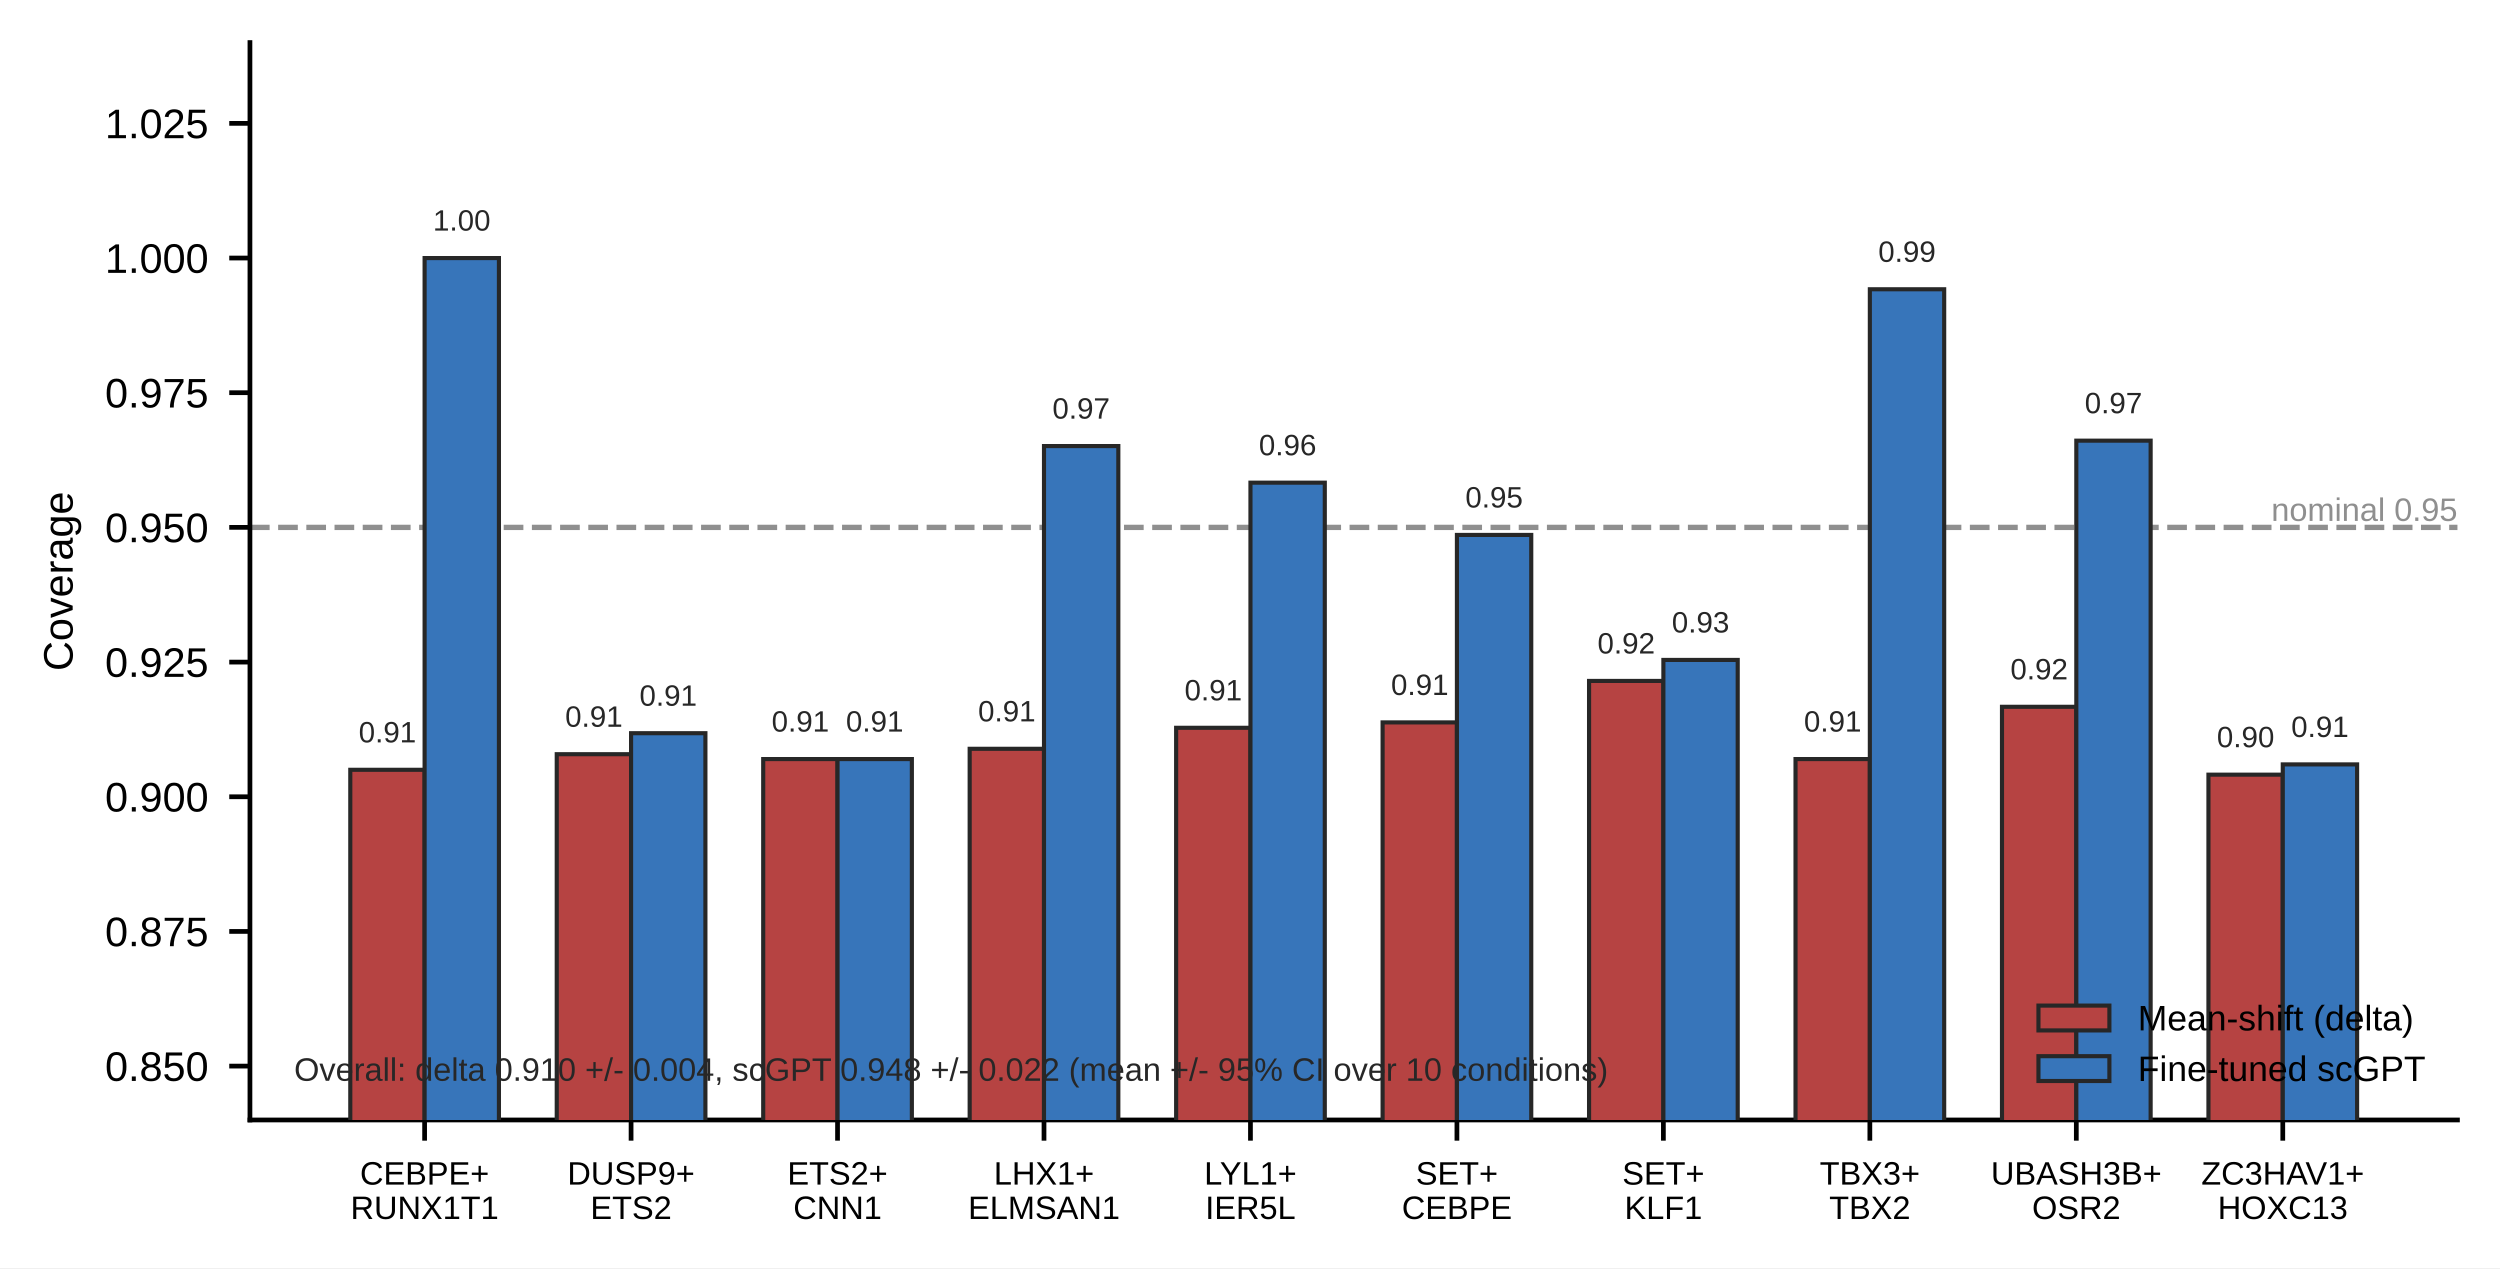
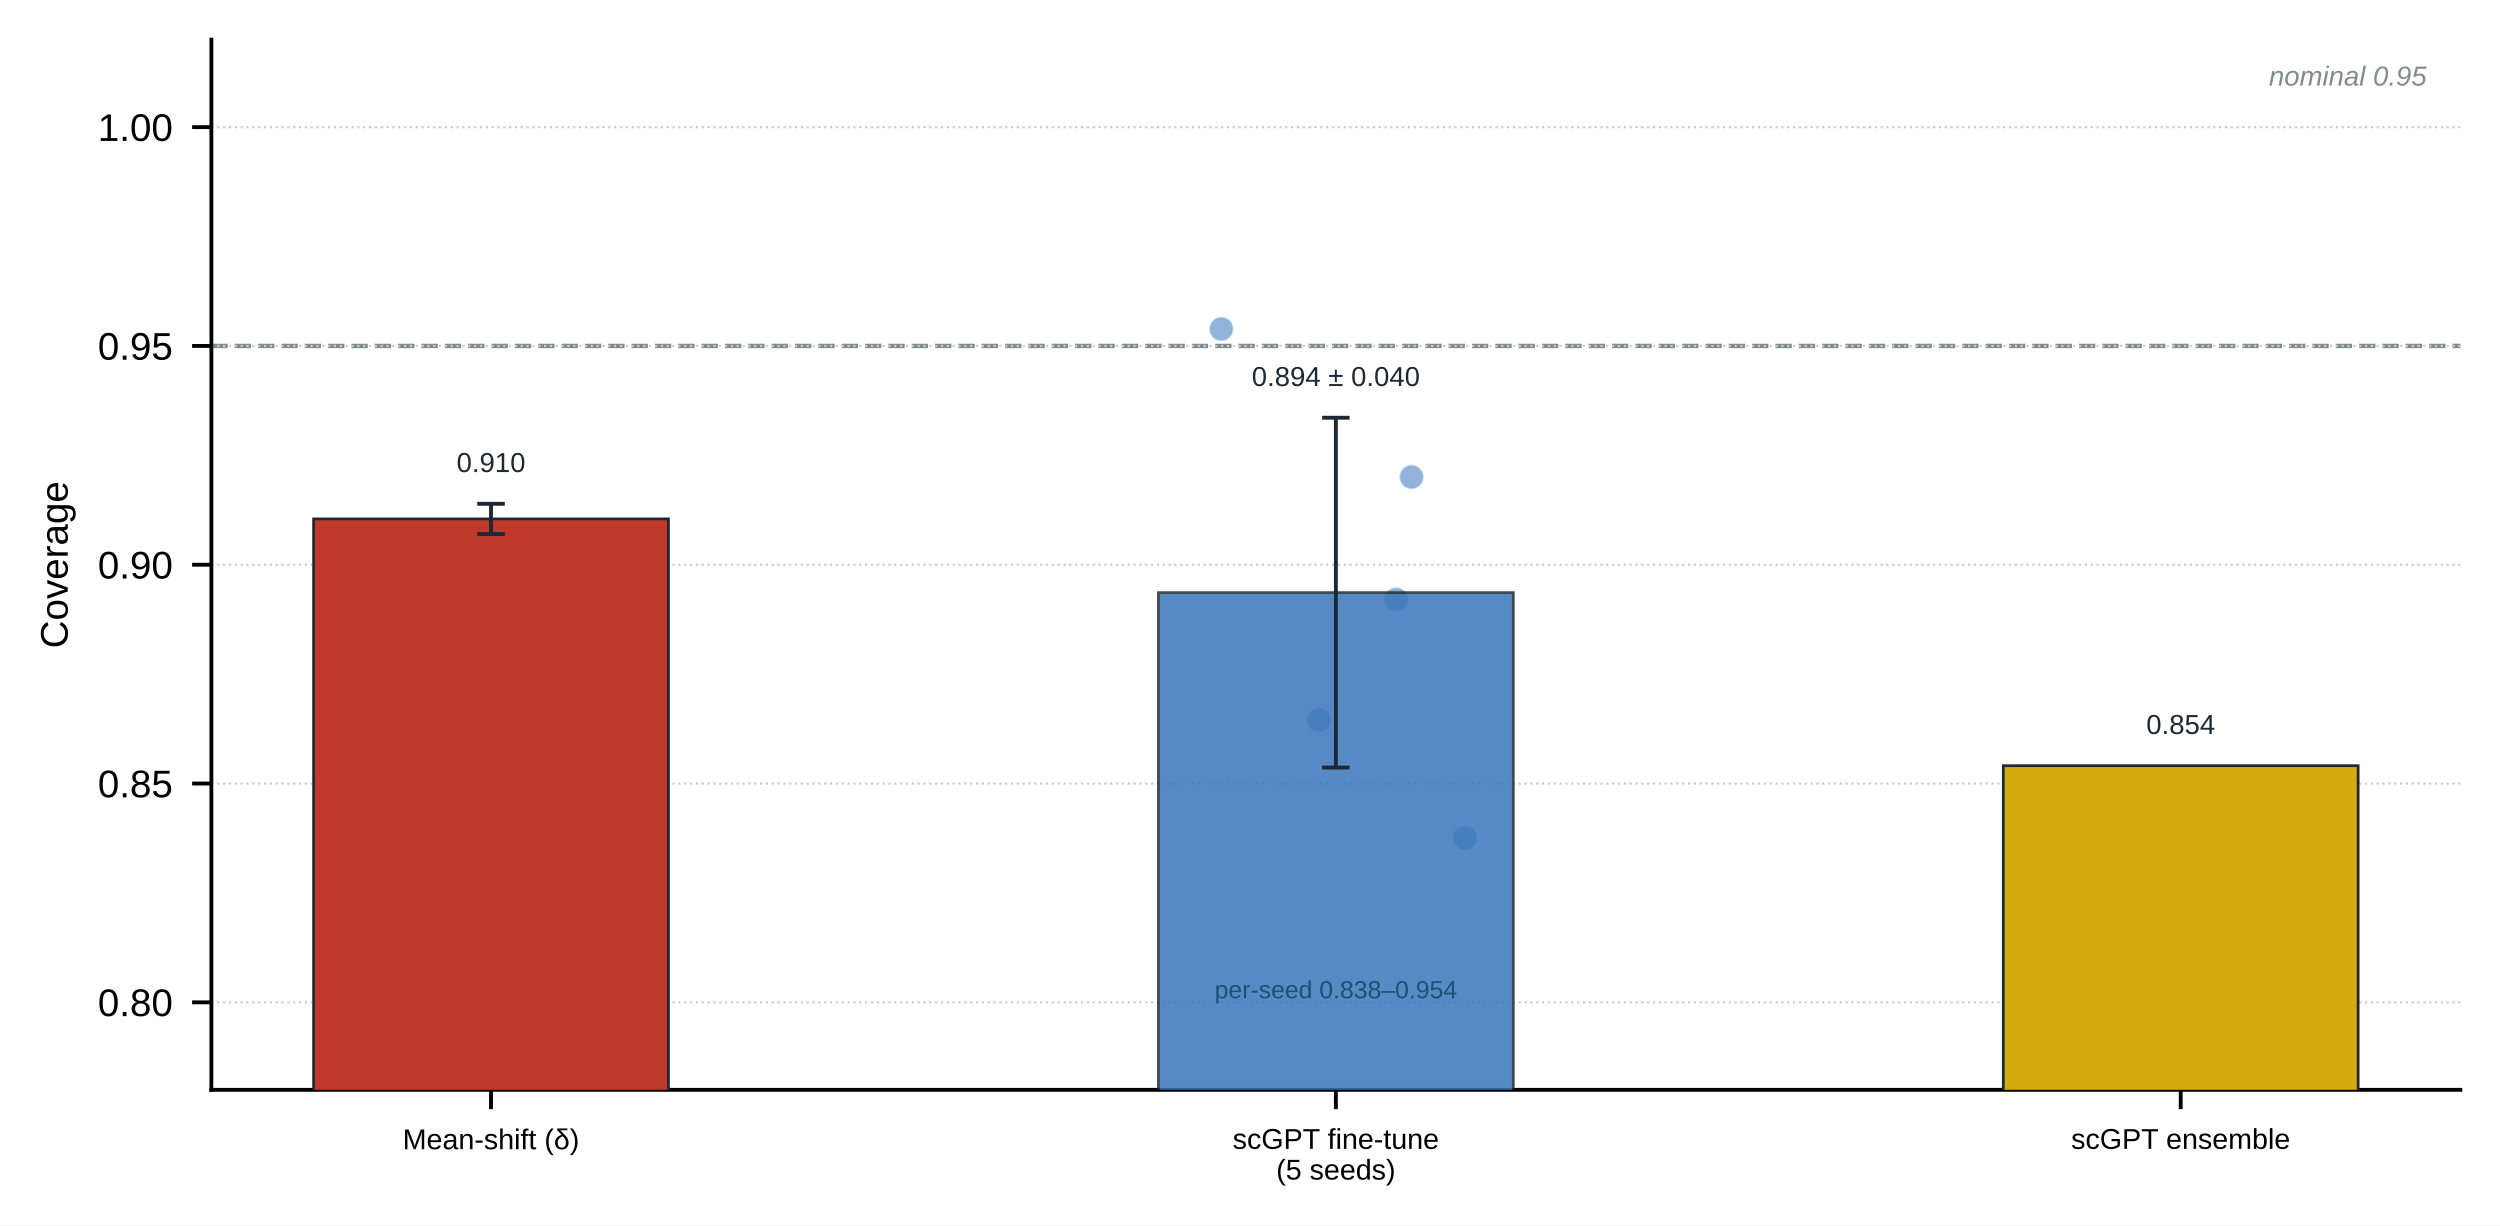
- <svg xmlns="http://www.w3.org/2000/svg" xmlns:xlink="http://www.w3.org/1999/xlink" width="422.941pt" height="214.52pt" viewBox="0 0 422.941 214.52" version="1.1">
+ <svg xmlns="http://www.w3.org/2000/svg" xmlns:xlink="http://www.w3.org/1999/xlink" width="454.065pt" height="222.535pt" viewBox="0 0 454.065 222.535" version="1.1">
  <defs>
    <style type="text/css">*{stroke-linejoin: round; stroke-linecap: butt}</style>
  </defs>
  <g id="figure_1">
    <g id="patch_1">
-       <path d="M 0 214.52  L 422.941 214.52  L 422.941 0  L 0 0  z " style="fill: #ffffff" />
+       <path d="M 0 222.535  L 454.065 222.535  L 454.065 0  L 0 0  z " style="fill: #ffffff" />
    </g>
    <g id="axes_1">
      <g id="patch_2">
-         <path d="M 42.284 189.473  L 415.741 189.473  L 415.741 7.2  L 42.284 7.2  z " style="fill: #ffffff" />
+         <path d="M 38.392 197.942  L 446.865 197.942  L 446.865 7.2  L 38.392 7.2  z " style="fill: #ffffff" />
      </g>
      <g id="line2d_1">
-         <path d="M 42.284 89.223  L 415.741 89.223  " clip-path="url(#p25aace6fb9)" style="fill: none; stroke-dasharray: 3.33,1.44; stroke-dashoffset: 0; stroke: #8f8f8f; stroke-width: 0.9" />
+         <path d="M 38.392 62.833  L 446.865 62.833  " clip-path="url(#p2ffcd6bc02)" style="fill: none; stroke-dasharray: 2.96,1.28; stroke-dashoffset: 0; stroke: #7f8c8d; stroke-width: 0.8" />
      </g>
      <g id="matplotlib.axis_1">
        <g id="xtick_1">
          <g id="line2d_2">
            <defs>
-               <path id="m4527d78c24" d="M 0 0  L 0 3.5  " style="stroke: #000000; stroke-width: 0.8" />
+               <path id="m7ae8c13d30" d="M 0 0  L 0 3.5  " style="stroke: #000000; stroke-width: 0.7" />
            </defs>
            <g>
-               <use xlink:href="#m4527d78c24" x="71.834" y="189.473" style="stroke: #000000; stroke-width: 0.8" />
+               <use xlink:href="#m7ae8c13d30" x="89.182" y="197.942" style="stroke: #000000; stroke-width: 0.7" />
            </g>
          </g>
          <g id="text_1">
-             <text style="font: 5.5px 'Arial', 'DejaVu Sans', 'Liberation Sans', sans-serif" transform="translate(60.90446 200.4099)">CEBPE+</text>
-             <text style="font: 5.5px 'Arial', 'DejaVu Sans', 'Liberation Sans', sans-serif" transform="translate(59.30344 206.2271)">RUNX1T1</text>
+             <text style="font: 5.2px 'Arial', 'DejaVu Sans', 'Liberation Sans', sans-serif; text-anchor: middle" x="89.182" y="208.728" transform="rotate(-0 89.18235 208.7278)">Mean-shift (δ)</text>
          </g>
        </g>
        <g id="xtick_2">
          <g id="line2d_3">
            <g>
-               <use xlink:href="#m4527d78c24" x="106.763" y="189.473" style="stroke: #000000; stroke-width: 0.8" />
+               <use xlink:href="#m7ae8c13d30" x="242.628" y="197.942" style="stroke: #000000; stroke-width: 0.7" />
            </g>
          </g>
          <g id="text_2">
-             <text style="font: 5.5px 'Arial', 'DejaVu Sans', 'Liberation Sans', sans-serif" transform="translate(95.98648 200.4099)">DUSP9+</text>
-             <text style="font: 5.5px 'Arial', 'DejaVu Sans', 'Liberation Sans', sans-serif" transform="translate(99.88504 206.2271)">ETS2</text>
+             <text style="font: 5.2px 'Arial', 'DejaVu Sans', 'Liberation Sans', sans-serif" transform="translate(223.8897 208.6644)">scGPT fine-tune</text>
+             <text style="font: 5.2px 'Arial', 'DejaVu Sans', 'Liberation Sans', sans-serif" transform="translate(231.7912 214.2405)">(5 seeds)</text>
          </g>
        </g>
        <g id="xtick_3">
          <g id="line2d_4">
            <g>
-               <use xlink:href="#m4527d78c24" x="141.691" y="189.473" style="stroke: #000000; stroke-width: 0.8" />
+               <use xlink:href="#m7ae8c13d30" x="396.074" y="197.942" style="stroke: #000000; stroke-width: 0.7" />
            </g>
          </g>
          <g id="text_3">
-             <text style="font: 5.5px 'Arial', 'DejaVu Sans', 'Liberation Sans', sans-serif" transform="translate(133.2075 200.4099)">ETS2+</text>
-             <text style="font: 5.5px 'Arial', 'DejaVu Sans', 'Liberation Sans', sans-serif" transform="translate(134.2039 206.2271)">CNN1</text>
-           </g>
-         </g>
-         <g id="xtick_4">
-           <g id="line2d_5">
-             <g>
-               <use xlink:href="#m4527d78c24" x="176.62" y="189.473" style="stroke: #000000; stroke-width: 0.8" />
-             </g>
-           </g>
-           <g id="text_4">
-             <text style="font: 5.5px 'Arial', 'DejaVu Sans', 'Liberation Sans', sans-serif" transform="translate(168.1348 200.4099)">LHX1+</text>
-             <text style="font: 5.5px 'Arial', 'DejaVu Sans', 'Liberation Sans', sans-serif" transform="translate(163.7817 206.2271)">ELMSAN1</text>
-           </g>
-         </g>
-         <g id="xtick_5">
-           <g id="line2d_6">
-             <g>
-               <use xlink:href="#m4527d78c24" x="211.548" y="189.473" style="stroke: #000000; stroke-width: 0.8" />
-             </g>
-           </g>
-           <g id="text_5">
-             <text style="font: 5.5px 'Arial', 'DejaVu Sans', 'Liberation Sans', sans-serif" transform="translate(203.723 200.4099)">LYL1+</text>
-             <text style="font: 5.5px 'Arial', 'DejaVu Sans', 'Liberation Sans', sans-serif" transform="translate(203.9056 206.2271)">IER5L</text>
-           </g>
-         </g>
-         <g id="xtick_6">
-           <g id="line2d_7">
-             <g>
-               <use xlink:href="#m4527d78c24" x="246.477" y="189.473" style="stroke: #000000; stroke-width: 0.8" />
-             </g>
-           </g>
-           <g id="text_6">
-             <text style="font: 5.5px 'Arial', 'DejaVu Sans', 'Liberation Sans', sans-serif" transform="translate(239.5226 200.4099)">SET+</text>
-             <text style="font: 5.5px 'Arial', 'DejaVu Sans', 'Liberation Sans', sans-serif" transform="translate(237.1538 206.2271)">CEBPE</text>
-           </g>
-         </g>
-         <g id="xtick_7">
-           <g id="line2d_8">
-             <g>
-               <use xlink:href="#m4527d78c24" x="281.406" y="189.473" style="stroke: #000000; stroke-width: 0.8" />
-             </g>
-           </g>
-           <g id="text_7">
-             <text style="font: 5.5px 'Arial', 'DejaVu Sans', 'Liberation Sans', sans-serif" transform="translate(274.4512 200.4099)">SET+</text>
-             <text style="font: 5.5px 'Arial', 'DejaVu Sans', 'Liberation Sans', sans-serif" transform="translate(274.8332 206.2271)">KLF1</text>
-           </g>
-         </g>
-         <g id="xtick_8">
-           <g id="line2d_9">
-             <g>
-               <use xlink:href="#m4527d78c24" x="316.334" y="189.473" style="stroke: #000000; stroke-width: 0.8" />
-             </g>
-           </g>
-           <g id="text_8">
-             <text style="font: 5.5px 'Arial', 'DejaVu Sans', 'Liberation Sans', sans-serif" transform="translate(307.8506 200.4099)">TBX3+</text>
-             <text style="font: 5.5px 'Arial', 'DejaVu Sans', 'Liberation Sans', sans-serif" transform="translate(309.4568 206.2271)">TBX2</text>
-           </g>
-         </g>
-         <g id="xtick_9">
-           <g id="line2d_10">
-             <g>
-               <use xlink:href="#m4527d78c24" x="351.263" y="189.473" style="stroke: #000000; stroke-width: 0.8" />
-             </g>
-           </g>
-           <g id="text_9">
-             <text style="font: 5.5px 'Arial', 'DejaVu Sans', 'Liberation Sans', sans-serif" transform="translate(336.8182 200.4099)">UBASH3B+</text>
-             <text style="font: 5.5px 'Arial', 'DejaVu Sans', 'Liberation Sans', sans-serif" transform="translate(343.7744 206.2271)">OSR2</text>
-           </g>
-         </g>
-         <g id="xtick_10">
-           <g id="line2d_11">
-             <g>
-               <use xlink:href="#m4527d78c24" x="386.192" y="189.473" style="stroke: #000000; stroke-width: 0.8" />
-             </g>
-           </g>
-           <g id="text_10">
-             <text style="font: 5.5px 'Arial', 'DejaVu Sans', 'Liberation Sans', sans-serif" transform="translate(372.4094 200.4099)">ZC3HAV1+</text>
-             <text style="font: 5.5px 'Arial', 'DejaVu Sans', 'Liberation Sans', sans-serif" transform="translate(375.1877 206.2271)">HOXC13</text>
+             <text style="font: 5.2px 'Arial', 'DejaVu Sans', 'Liberation Sans', sans-serif; text-anchor: middle" x="396.074" y="208.664" transform="rotate(-0 396.0744 208.6644)">scGPT ensemble</text>
          </g>
        </g>
      </g>
      <g id="matplotlib.axis_2">
        <g id="ytick_1">
+           <g id="line2d_5">
+             <path d="M 38.392 182.047  L 446.865 182.047  " clip-path="url(#p2ffcd6bc02)" style="fill: none; stroke-dasharray: 0.4,0.66; stroke-dashoffset: 0; stroke: #cccccc; stroke-width: 0.4" />
+           </g>
+           <g id="line2d_6">
+             <defs>
+               <path id="md5731697a2" d="M 0 0  L -3.5 0  " style="stroke: #000000; stroke-width: 0.7" />
+             </defs>
+             <g>
+               <use xlink:href="#md5731697a2" x="38.392" y="182.047" style="stroke: #000000; stroke-width: 0.7" />
+             </g>
+           </g>
+           <g id="text_4">
+             <text style="font: 7px 'Arial', 'DejaVu Sans', 'Liberation Sans', sans-serif; text-anchor: end" x="31.392" y="184.552" transform="rotate(-0 31.39172 184.5524)">0.80</text>
+           </g>
+         </g>
+         <g id="ytick_2">
+           <g id="line2d_7">
+             <path d="M 38.392 142.309  L 446.865 142.309  " clip-path="url(#p2ffcd6bc02)" style="fill: none; stroke-dasharray: 0.4,0.66; stroke-dashoffset: 0; stroke: #cccccc; stroke-width: 0.4" />
+           </g>
+           <g id="line2d_8">
+             <g>
+               <use xlink:href="#md5731697a2" x="38.392" y="142.309" style="stroke: #000000; stroke-width: 0.7" />
+             </g>
+           </g>
+           <g id="text_5">
+             <text style="font: 7px 'Arial', 'DejaVu Sans', 'Liberation Sans', sans-serif; text-anchor: end" x="31.392" y="144.814" transform="rotate(-0 31.39172 144.8144)">0.85</text>
+           </g>
+         </g>
+         <g id="ytick_3">
+           <g id="line2d_9">
+             <path d="M 38.392 102.571  L 446.865 102.571  " clip-path="url(#p2ffcd6bc02)" style="fill: none; stroke-dasharray: 0.4,0.66; stroke-dashoffset: 0; stroke: #cccccc; stroke-width: 0.4" />
+           </g>
+           <g id="line2d_10">
+             <g>
+               <use xlink:href="#md5731697a2" x="38.392" y="102.571" style="stroke: #000000; stroke-width: 0.7" />
+             </g>
+           </g>
+           <g id="text_6">
+             <text style="font: 7px 'Arial', 'DejaVu Sans', 'Liberation Sans', sans-serif; text-anchor: end" x="31.392" y="105.076" transform="rotate(-0 31.39172 105.0764)">0.90</text>
+           </g>
+         </g>
+         <g id="ytick_4">
+           <g id="line2d_11">
+             <path d="M 38.392 62.833  L 446.865 62.833  " clip-path="url(#p2ffcd6bc02)" style="fill: none; stroke-dasharray: 0.4,0.66; stroke-dashoffset: 0; stroke: #cccccc; stroke-width: 0.4" />
+           </g>
          <g id="line2d_12">
-             <defs>
-               <path id="mc74a58ad4c" d="M 0 0  L -3.5 0  " style="stroke: #000000; stroke-width: 0.8" />
-             </defs>
-             <g>
-               <use xlink:href="#mc74a58ad4c" x="42.284" y="180.359" style="stroke: #000000; stroke-width: 0.8" />
-             </g>
-           </g>
-           <g id="text_11">
-             <text style="font: 7px 'Arial', 'DejaVu Sans', 'Liberation Sans', sans-serif; text-anchor: end" x="35.284" y="182.865" transform="rotate(-0 35.28437 182.8647)">0.850</text>
-           </g>
-         </g>
-         <g id="ytick_2">
+             <g>
+               <use xlink:href="#md5731697a2" x="38.392" y="62.833" style="stroke: #000000; stroke-width: 0.7" />
+             </g>
+           </g>
+           <g id="text_7">
+             <text style="font: 7px 'Arial', 'DejaVu Sans', 'Liberation Sans', sans-serif; text-anchor: end" x="31.392" y="65.338" transform="rotate(-0 31.39172 65.33842)">0.95</text>
+           </g>
+         </g>
+         <g id="ytick_5">
          <g id="line2d_13">
-             <g>
-               <use xlink:href="#mc74a58ad4c" x="42.284" y="157.575" style="stroke: #000000; stroke-width: 0.8" />
-             </g>
-           </g>
-           <g id="text_12">
-             <text style="font: 7px 'Arial', 'DejaVu Sans', 'Liberation Sans', sans-serif; text-anchor: end" x="35.284" y="160.081" transform="rotate(-0 35.28437 160.0805)">0.875</text>
-           </g>
-         </g>
-         <g id="ytick_3">
+             <path d="M 38.392 23.095  L 446.865 23.095  " clip-path="url(#p2ffcd6bc02)" style="fill: none; stroke-dasharray: 0.4,0.66; stroke-dashoffset: 0; stroke: #cccccc; stroke-width: 0.4" />
+           </g>
          <g id="line2d_14">
            <g>
-               <use xlink:href="#mc74a58ad4c" x="42.284" y="134.791" style="stroke: #000000; stroke-width: 0.8" />
-             </g>
-           </g>
-           <g id="text_13">
-             <text style="font: 7px 'Arial', 'DejaVu Sans', 'Liberation Sans', sans-serif; text-anchor: end" x="35.284" y="137.296" transform="rotate(-0 35.28437 137.2964)">0.900</text>
-           </g>
-         </g>
-         <g id="ytick_4">
-           <g id="line2d_15">
-             <g>
-               <use xlink:href="#mc74a58ad4c" x="42.284" y="112.007" style="stroke: #000000; stroke-width: 0.8" />
-             </g>
-           </g>
-           <g id="text_14">
-             <text style="font: 7px 'Arial', 'DejaVu Sans', 'Liberation Sans', sans-serif; text-anchor: end" x="35.284" y="114.512" transform="rotate(-0 35.28437 114.5122)">0.925</text>
-           </g>
-         </g>
-         <g id="ytick_5">
-           <g id="line2d_16">
-             <g>
-               <use xlink:href="#mc74a58ad4c" x="42.284" y="89.223" style="stroke: #000000; stroke-width: 0.8" />
-             </g>
-           </g>
-           <g id="text_15">
-             <text style="font: 7px 'Arial', 'DejaVu Sans', 'Liberation Sans', sans-serif; text-anchor: end" x="35.284" y="91.728" transform="rotate(-0 35.28437 91.72812)">0.950</text>
-           </g>
-         </g>
-         <g id="ytick_6">
-           <g id="line2d_17">
-             <g>
-               <use xlink:href="#mc74a58ad4c" x="42.284" y="66.439" style="stroke: #000000; stroke-width: 0.8" />
-             </g>
-           </g>
-           <g id="text_16">
-             <text style="font: 7px 'Arial', 'DejaVu Sans', 'Liberation Sans', sans-serif; text-anchor: end" x="35.284" y="68.944" transform="rotate(-0 35.28437 68.94398)">0.975</text>
-           </g>
-         </g>
-         <g id="ytick_7">
-           <g id="line2d_18">
-             <g>
-               <use xlink:href="#mc74a58ad4c" x="42.284" y="43.655" style="stroke: #000000; stroke-width: 0.8" />
-             </g>
-           </g>
-           <g id="text_17">
-             <text style="font: 7px 'Arial', 'DejaVu Sans', 'Liberation Sans', sans-serif; text-anchor: end" x="35.284" y="46.16" transform="rotate(-0 35.28437 46.15985)">1.000</text>
-           </g>
-         </g>
-         <g id="ytick_8">
-           <g id="line2d_19">
-             <g>
-               <use xlink:href="#mc74a58ad4c" x="42.284" y="20.87" style="stroke: #000000; stroke-width: 0.8" />
-             </g>
-           </g>
-           <g id="text_18">
-             <text style="font: 7px 'Arial', 'DejaVu Sans', 'Liberation Sans', sans-serif; text-anchor: end" x="35.284" y="23.376" transform="rotate(-0 35.28437 23.37571)">1.025</text>
-           </g>
-         </g>
-         <g id="text_19">
-           <text style="font: 7px 'Arial', 'DejaVu Sans', 'Liberation Sans', sans-serif; text-anchor: middle" x="12.296" y="98.337" transform="rotate(-90 12.29578 98.33653)">Coverage</text>
+               <use xlink:href="#md5731697a2" x="38.392" y="23.095" style="stroke: #000000; stroke-width: 0.7" />
+             </g>
+           </g>
+           <g id="text_8">
+             <text style="font: 7px 'Arial', 'DejaVu Sans', 'Liberation Sans', sans-serif; text-anchor: end" x="31.392" y="25.6" transform="rotate(-0 31.39172 25.60043)">1.00</text>
+           </g>
+         </g>
+         <g id="text_9">
+           <text style="font: 7px 'Arial', 'DejaVu Sans', 'Liberation Sans', sans-serif; text-anchor: middle" x="12.296" y="102.571" transform="rotate(-90 12.29578 102.5712)">Coverage</text>
+         </g>
+       </g>
+       <g id="PathCollection_1">
+         <defs>
+           <path id="mce9e1fc95e" d="M 0 2.236  C 0.593 2.236 1.162 2 1.581 1.581  C 2 1.162 2.236 0.593 2.236 0  C 2.236 -0.593 2 -1.162 1.581 -1.581  C 1.162 -2 0.593 -2.236 0 -2.236  C -0.593 -2.236 -1.162 -2 -1.581 -1.581  C -2 -1.162 -2.236 -0.593 -2.236 0  C -2.236 0.593 -2 1.162 -1.581 1.581  C -1.162 2 -0.593 2.236 0 2.236  z " style="stroke: #ffffff; stroke-opacity: 0.55; stroke-width: 0.35" />
+         </defs>
+         <g clip-path="url(#p2ffcd6bc02)">
+           <use xlink:href="#mce9e1fc95e" x="221.824" y="59.753" style="fill: #3775ba; fill-opacity: 0.55; stroke: #ffffff; stroke-opacity: 0.55; stroke-width: 0.35" />
+           <use xlink:href="#mce9e1fc95e" x="256.373" y="86.63" style="fill: #3775ba; fill-opacity: 0.55; stroke: #ffffff; stroke-opacity: 0.55; stroke-width: 0.35" />
+           <use xlink:href="#mce9e1fc95e" x="239.604" y="130.757" style="fill: #3775ba; fill-opacity: 0.55; stroke: #ffffff; stroke-opacity: 0.55; stroke-width: 0.35" />
+           <use xlink:href="#mce9e1fc95e" x="253.601" y="108.886" style="fill: #3775ba; fill-opacity: 0.55; stroke: #ffffff; stroke-opacity: 0.55; stroke-width: 0.35" />
+           <use xlink:href="#mce9e1fc95e" x="266.099" y="152.167" style="fill: #3775ba; fill-opacity: 0.55; stroke: #ffffff; stroke-opacity: 0.55; stroke-width: 0.35" />
        </g>
      </g>
      <g id="patch_3">
-         <path d="M 42.284 189.473  L 42.284 7.2  " style="fill: none; stroke: #000000; stroke-width: 0.8; stroke-linejoin: miter; stroke-linecap: square" />
+         <path d="M 38.392 197.942  L 38.392 7.2  " style="fill: none; stroke: #000000; stroke-width: 0.7; stroke-linejoin: miter; stroke-linecap: square" />
      </g>
      <g id="patch_4">
-         <path d="M 42.284 189.473  L 415.741 189.473  " style="fill: none; stroke: #000000; stroke-width: 0.8; stroke-linejoin: miter; stroke-linecap: square" />
+         <path d="M 38.392 197.942  L 446.865 197.942  " style="fill: none; stroke: #000000; stroke-width: 0.7; stroke-linejoin: miter; stroke-linecap: square" />
      </g>
      <g id="patch_5">
-         <path d="M 59.26 955.02  L 71.834 955.02  L 71.834 130.234  L 59.26 130.234  z " clip-path="url(#p25aace6fb9)" style="fill: #b64342; stroke: #272727; stroke-width: 0.7; stroke-linejoin: miter" />
+         <path d="M 56.959 817.855  L 121.406 817.855  L 121.406 94.25  L 56.959 94.25  z " clip-path="url(#p2ffcd6bc02)" style="fill: #c0392b; stroke: #1c2833; stroke-width: 0.5; stroke-linejoin: miter" />
+       </g>
+       <g id="text_10">
+         <text style="fill: #1c2833; font: 5px 'Arial', 'DejaVu Sans', 'Liberation Sans', sans-serif; text-anchor: middle" x="89.182" y="85.737" transform="rotate(-0 89.18235 85.73702)">0.910</text>
      </g>
      <g id="patch_6">
-         <path d="M 94.188 955.02  L 106.763 955.02  L 106.763 127.591  L 94.188 127.591  z " clip-path="url(#p25aace6fb9)" style="fill: #b64342; stroke: #272727; stroke-width: 0.7; stroke-linejoin: miter" />
+         <path d="M 210.405 817.855  L 274.852 817.855  L 274.852 107.639  L 210.405 107.639  z " clip-path="url(#p2ffcd6bc02)" style="fill: #3775ba; opacity: 0.85; stroke: #1c2833; stroke-width: 0.5; stroke-linejoin: miter" />
+       </g>
+       <g id="text_11">
+         <text style="fill: #1c2833; font: 5px 'Arial', 'DejaVu Sans', 'Liberation Sans', sans-serif; text-anchor: middle" x="242.628" y="70.111" transform="rotate(-0 242.6284 70.11089)">0.894 ± 0.040</text>
+       </g>
+       <g id="text_12">
+         <text style="fill: #1a5276; font: 4.5px 'Arial', 'DejaVu Sans', 'Liberation Sans', sans-serif; text-anchor: middle" x="242.628" y="181.308" transform="rotate(-0 242.6284 181.3077)">per-seed 0.838–0.954</text>
      </g>
      <g id="patch_7">
-         <path d="M 129.117 955.02  L 141.691 955.02  L 141.691 128.412  L 129.117 128.412  z " clip-path="url(#p25aace6fb9)" style="fill: #b64342; stroke: #272727; stroke-width: 0.7; stroke-linejoin: miter" />
-       </g>
-       <g id="patch_8">
-         <path d="M 164.046 955.02  L 176.62 955.02  L 176.62 126.68  L 164.046 126.68  z " clip-path="url(#p25aace6fb9)" style="fill: #b64342; stroke: #272727; stroke-width: 0.7; stroke-linejoin: miter" />
-       </g>
-       <g id="patch_9">
-         <path d="M 198.974 955.02  L 211.548 955.02  L 211.548 123.126  L 198.974 123.126  z " clip-path="url(#p25aace6fb9)" style="fill: #b64342; stroke: #272727; stroke-width: 0.7; stroke-linejoin: miter" />
-       </g>
-       <g id="patch_10">
-         <path d="M 233.903 955.02  L 246.477 955.02  L 246.477 122.214  L 233.903 122.214  z " clip-path="url(#p25aace6fb9)" style="fill: #b64342; stroke: #272727; stroke-width: 0.7; stroke-linejoin: miter" />
-       </g>
-       <g id="patch_11">
-         <path d="M 268.831 955.02  L 281.406 955.02  L 281.406 115.197  L 268.831 115.197  z " clip-path="url(#p25aace6fb9)" style="fill: #b64342; stroke: #272727; stroke-width: 0.7; stroke-linejoin: miter" />
-       </g>
-       <g id="patch_12">
-         <path d="M 303.76 955.02  L 316.334 955.02  L 316.334 128.412  L 303.76 128.412  z " clip-path="url(#p25aace6fb9)" style="fill: #b64342; stroke: #272727; stroke-width: 0.7; stroke-linejoin: miter" />
-       </g>
-       <g id="patch_13">
-         <path d="M 338.689 955.02  L 351.263 955.02  L 351.263 119.571  L 338.689 119.571  z " clip-path="url(#p25aace6fb9)" style="fill: #b64342; stroke: #272727; stroke-width: 0.7; stroke-linejoin: miter" />
-       </g>
-       <g id="patch_14">
-         <path d="M 373.617 955.02  L 386.192 955.02  L 386.192 131.055  L 373.617 131.055  z " clip-path="url(#p25aace6fb9)" style="fill: #b64342; stroke: #272727; stroke-width: 0.7; stroke-linejoin: miter" />
-       </g>
-       <g id="patch_15">
-         <path d="M 71.834 955.02  L 84.408 955.02  L 84.408 43.655  L 71.834 43.655  z " clip-path="url(#p25aace6fb9)" style="fill: #3775ba; stroke: #272727; stroke-width: 0.7; stroke-linejoin: miter" />
-       </g>
-       <g id="patch_16">
-         <path d="M 106.763 955.02  L 119.337 955.02  L 119.337 124.037  L 106.763 124.037  z " clip-path="url(#p25aace6fb9)" style="fill: #3775ba; stroke: #272727; stroke-width: 0.7; stroke-linejoin: miter" />
-       </g>
-       <g id="patch_17">
-         <path d="M 141.691 955.02  L 154.266 955.02  L 154.266 128.412  L 141.691 128.412  z " clip-path="url(#p25aace6fb9)" style="fill: #3775ba; stroke: #272727; stroke-width: 0.7; stroke-linejoin: miter" />
-       </g>
-       <g id="patch_18">
-         <path d="M 176.62 955.02  L 189.194 955.02  L 189.194 75.461  L 176.62 75.461  z " clip-path="url(#p25aace6fb9)" style="fill: #3775ba; stroke: #272727; stroke-width: 0.7; stroke-linejoin: miter" />
-       </g>
-       <g id="patch_19">
-         <path d="M 211.548 955.02  L 224.123 955.02  L 224.123 81.659  L 211.548 81.659  z " clip-path="url(#p25aace6fb9)" style="fill: #3775ba; stroke: #272727; stroke-width: 0.7; stroke-linejoin: miter" />
-       </g>
-       <g id="patch_20">
-         <path d="M 246.477 955.02  L 259.051 955.02  L 259.051 90.499  L 246.477 90.499  z " clip-path="url(#p25aace6fb9)" style="fill: #3775ba; stroke: #272727; stroke-width: 0.7; stroke-linejoin: miter" />
-       </g>
-       <g id="patch_21">
-         <path d="M 281.406 955.02  L 293.98 955.02  L 293.98 111.642  L 281.406 111.642  z " clip-path="url(#p25aace6fb9)" style="fill: #3775ba; stroke: #272727; stroke-width: 0.7; stroke-linejoin: miter" />
-       </g>
-       <g id="patch_22">
-         <path d="M 316.334 955.02  L 328.909 955.02  L 328.909 48.941  L 316.334 48.941  z " clip-path="url(#p25aace6fb9)" style="fill: #3775ba; stroke: #272727; stroke-width: 0.7; stroke-linejoin: miter" />
-       </g>
-       <g id="patch_23">
-         <path d="M 351.263 955.02  L 363.837 955.02  L 363.837 74.55  L 351.263 74.55  z " clip-path="url(#p25aace6fb9)" style="fill: #3775ba; stroke: #272727; stroke-width: 0.7; stroke-linejoin: miter" />
-       </g>
-       <g id="patch_24">
-         <path d="M 386.192 955.02  L 398.766 955.02  L 398.766 129.323  L 386.192 129.323  z " clip-path="url(#p25aace6fb9)" style="fill: #3775ba; stroke: #272727; stroke-width: 0.7; stroke-linejoin: miter" />
-       </g>
-       <g id="text_20">
-         <text style="fill: #272727; font: 5px 'Arial', 'DejaVu Sans', 'Liberation Sans', sans-serif; text-anchor: middle" x="65.547" y="125.595" transform="rotate(-0 65.54684 125.5951)">0.91</text>
-       </g>
-       <g id="text_21">
-         <text style="fill: #272727; font: 5px 'Arial', 'DejaVu Sans', 'Liberation Sans', sans-serif; text-anchor: middle" x="100.475" y="122.952" transform="rotate(-0 100.4755 122.9522)">0.91</text>
-       </g>
-       <g id="text_22">
-         <text style="fill: #272727; font: 5px 'Arial', 'DejaVu Sans', 'Liberation Sans', sans-serif; text-anchor: middle" x="135.404" y="123.772" transform="rotate(-0 135.4041 123.7724)">0.91</text>
-       </g>
-       <g id="text_23">
-         <text style="fill: #272727; font: 5px 'Arial', 'DejaVu Sans', 'Liberation Sans', sans-serif; text-anchor: middle" x="170.333" y="122.041" transform="rotate(-0 170.3327 122.0408)">0.91</text>
-       </g>
-       <g id="text_24">
-         <text style="fill: #272727; font: 5px 'Arial', 'DejaVu Sans', 'Liberation Sans', sans-serif; text-anchor: middle" x="205.261" y="118.486" transform="rotate(-0 205.2613 118.4865)">0.91</text>
-       </g>
-       <g id="text_25">
-         <text style="fill: #272727; font: 5px 'Arial', 'DejaVu Sans', 'Liberation Sans', sans-serif; text-anchor: middle" x="240.19" y="117.575" transform="rotate(-0 240.19 117.5751)">0.91</text>
-       </g>
-       <g id="text_26">
-         <text style="fill: #272727; font: 5px 'Arial', 'DejaVu Sans', 'Liberation Sans', sans-serif; text-anchor: middle" x="275.119" y="110.558" transform="rotate(-0 275.1186 110.5576)">0.92</text>
-       </g>
-       <g id="text_27">
-         <text style="fill: #272727; font: 5px 'Arial', 'DejaVu Sans', 'Liberation Sans', sans-serif; text-anchor: middle" x="310.047" y="123.772" transform="rotate(-0 310.0472 123.7724)">0.91</text>
-       </g>
-       <g id="text_28">
-         <text style="fill: #272727; font: 5px 'Arial', 'DejaVu Sans', 'Liberation Sans', sans-serif; text-anchor: middle" x="344.976" y="114.932" transform="rotate(-0 344.9758 114.9321)">0.92</text>
-       </g>
-       <g id="text_29">
-         <text style="fill: #272727; font: 5px 'Arial', 'DejaVu Sans', 'Liberation Sans', sans-serif; text-anchor: middle" x="379.904" y="126.415" transform="rotate(-0 379.9045 126.4153)">0.90</text>
-       </g>
-       <g id="text_30">
-         <text style="fill: #272727; font: 5px 'Arial', 'DejaVu Sans', 'Liberation Sans', sans-serif; text-anchor: middle" x="78.121" y="39.015" transform="rotate(-0 78.12114 39.0154)">1.00</text>
-       </g>
-       <g id="text_31">
-         <text style="fill: #272727; font: 5px 'Arial', 'DejaVu Sans', 'Liberation Sans', sans-serif; text-anchor: middle" x="113.05" y="119.398" transform="rotate(-0 113.0498 119.3978)">0.91</text>
-       </g>
-       <g id="text_32">
-         <text style="fill: #272727; font: 5px 'Arial', 'DejaVu Sans', 'Liberation Sans', sans-serif; text-anchor: middle" x="147.978" y="123.772" transform="rotate(-0 147.9784 123.7724)">0.91</text>
-       </g>
-       <g id="text_33">
-         <text style="fill: #272727; font: 5px 'Arial', 'DejaVu Sans', 'Liberation Sans', sans-serif; text-anchor: middle" x="182.907" y="70.822" transform="rotate(-0 182.907 70.82205)">0.97</text>
-       </g>
-       <g id="text_34">
-         <text style="fill: #272727; font: 5px 'Arial', 'DejaVu Sans', 'Liberation Sans', sans-serif; text-anchor: middle" x="217.836" y="77.019" transform="rotate(-0 217.8356 77.01934)">0.96</text>
-       </g>
-       <g id="text_35">
-         <text style="fill: #272727; font: 5px 'Arial', 'DejaVu Sans', 'Liberation Sans', sans-serif; text-anchor: middle" x="252.764" y="85.86" transform="rotate(-0 252.7643 85.85958)">0.95</text>
-       </g>
-       <g id="text_36">
-         <text style="fill: #272727; font: 5px 'Arial', 'DejaVu Sans', 'Liberation Sans', sans-serif; text-anchor: middle" x="287.693" y="107.003" transform="rotate(-0 287.6929 107.0033)">0.93</text>
-       </g>
-       <g id="text_37">
-         <text style="fill: #272727; font: 5px 'Arial', 'DejaVu Sans', 'Liberation Sans', sans-serif; text-anchor: middle" x="322.622" y="44.301" transform="rotate(-0 322.6215 44.30132)">0.99</text>
-       </g>
-       <g id="text_38">
-         <text style="fill: #272727; font: 5px 'Arial', 'DejaVu Sans', 'Liberation Sans', sans-serif; text-anchor: middle" x="357.55" y="69.911" transform="rotate(-0 357.5501 69.91069)">0.97</text>
-       </g>
-       <g id="text_39">
-         <text style="fill: #272727; font: 5px 'Arial', 'DejaVu Sans', 'Liberation Sans', sans-serif; text-anchor: middle" x="392.479" y="124.684" transform="rotate(-0 392.4788 124.6837)">0.91</text>
-       </g>
-       <g id="text_40">
-         <text style="fill: #8f8f8f; font: 5.5px 'Arial', 'DejaVu Sans', 'Liberation Sans', sans-serif; text-anchor: end" x="415.741" y="88.13" transform="rotate(-0 415.7412 88.12976)"> nominal 0.95</text>
-       </g>
-       <g id="text_41">
-         <text style="fill: #272727; font: 5.5px 'Arial', 'DejaVu Sans', 'Liberation Sans', sans-serif; text-anchor: start" x="49.754" y="182.847" transform="rotate(-0 49.75351 182.8473)">Overall: delta 0.910 +/- 0.004, scGPT 0.948 +/- 0.022 (mean +/- 95% CI over 10 conditions)</text>
-       </g>
-       <g id="legend_1">
-         <g id="patch_25">
-           <path d="M 344.859 174.323  L 356.859 174.323  L 356.859 170.123  L 344.859 170.123  z " style="fill: #b64342; stroke: #272727; stroke-width: 0.7; stroke-linejoin: miter" />
-         </g>
-         <g id="text_42">
-           <text style="font: 6px 'Arial', 'DejaVu Sans', 'Liberation Sans', sans-serif; text-anchor: start" x="361.659" y="174.323" transform="rotate(-0 361.6587 174.3231)">Mean-shift (delta)</text>
-         </g>
-         <g id="patch_26">
-           <path d="M 344.859 182.881  L 356.859 182.881  L 356.859 178.681  L 344.859 178.681  z " style="fill: #3775ba; stroke: #272727; stroke-width: 0.7; stroke-linejoin: miter" />
-         </g>
-         <g id="text_43">
-           <text style="font: 6px 'Arial', 'DejaVu Sans', 'Liberation Sans', sans-serif; text-anchor: start" x="361.659" y="182.881" transform="rotate(-0 361.6587 182.8806)">Fine-tuned scGPT</text>
+         <path d="M 363.851 817.855  L 428.298 817.855  L 428.298 139.075  L 363.851 139.075  z " clip-path="url(#p2ffcd6bc02)" style="fill: #d4ac0d; stroke: #1c2833; stroke-width: 0.5; stroke-linejoin: miter" />
+       </g>
+       <g id="text_13">
+         <text style="fill: #1c2833; font: 5px 'Arial', 'DejaVu Sans', 'Liberation Sans', sans-serif; text-anchor: middle" x="396.074" y="133.312" transform="rotate(-0 396.0744 133.3124)">0.854</text>
+       </g>
+       <g id="text_14">
+         <text style="fill: #7f8c8d; font: italic 5px 'Arial', 'DejaVu Sans', 'Liberation Sans', sans-serif; text-anchor: end" x="440.738" y="15.547" transform="rotate(-0 440.7379 15.54747)">nominal 0.95</text>
+       </g>
+       <g id="LineCollection_1">
+         <path d="M 89.182 97.001  L 89.182 91.499  " clip-path="url(#p2ffcd6bc02)" style="fill: none; stroke: #1c2833; stroke-width: 0.7" />
+       </g>
+       <g id="line2d_15">
+         <defs>
+           <path id="m7076b6a791" d="M 2.5 0  L -2.5 -0  " style="stroke: #1c2833; stroke-width: 0.7" />
+         </defs>
+         <g clip-path="url(#p2ffcd6bc02)">
+           <use xlink:href="#m7076b6a791" x="89.182" y="97.001" style="fill: #1c2833; stroke: #1c2833; stroke-width: 0.7" />
+         </g>
+       </g>
+       <g id="line2d_16">
+         <g clip-path="url(#p2ffcd6bc02)">
+           <use xlink:href="#m7076b6a791" x="89.182" y="91.499" style="fill: #1c2833; stroke: #1c2833; stroke-width: 0.7" />
+         </g>
+       </g>
+       <g id="LineCollection_2">
+         <path d="M 242.628 139.404  L 242.628 75.873  " clip-path="url(#p2ffcd6bc02)" style="fill: none; stroke: #1c2833; stroke-width: 0.7" />
+       </g>
+       <g id="line2d_17">
+         <g clip-path="url(#p2ffcd6bc02)">
+           <use xlink:href="#m7076b6a791" x="242.628" y="139.404" style="fill: #1c2833; stroke: #1c2833; stroke-width: 0.7" />
+         </g>
+       </g>
+       <g id="line2d_18">
+         <g clip-path="url(#p2ffcd6bc02)">
+           <use xlink:href="#m7076b6a791" x="242.628" y="75.873" style="fill: #1c2833; stroke: #1c2833; stroke-width: 0.7" />
        </g>
      </g>
    </g>
  </g>
  <defs>
-     <clipPath id="p25aace6fb9">
-       <rect x="42.284" y="7.2" width="373.457" height="182.273" />
+     <clipPath id="p2ffcd6bc02">
+       <rect x="38.392" y="7.2" width="408.473" height="190.742" />
    </clipPath>
  </defs>
</svg>
